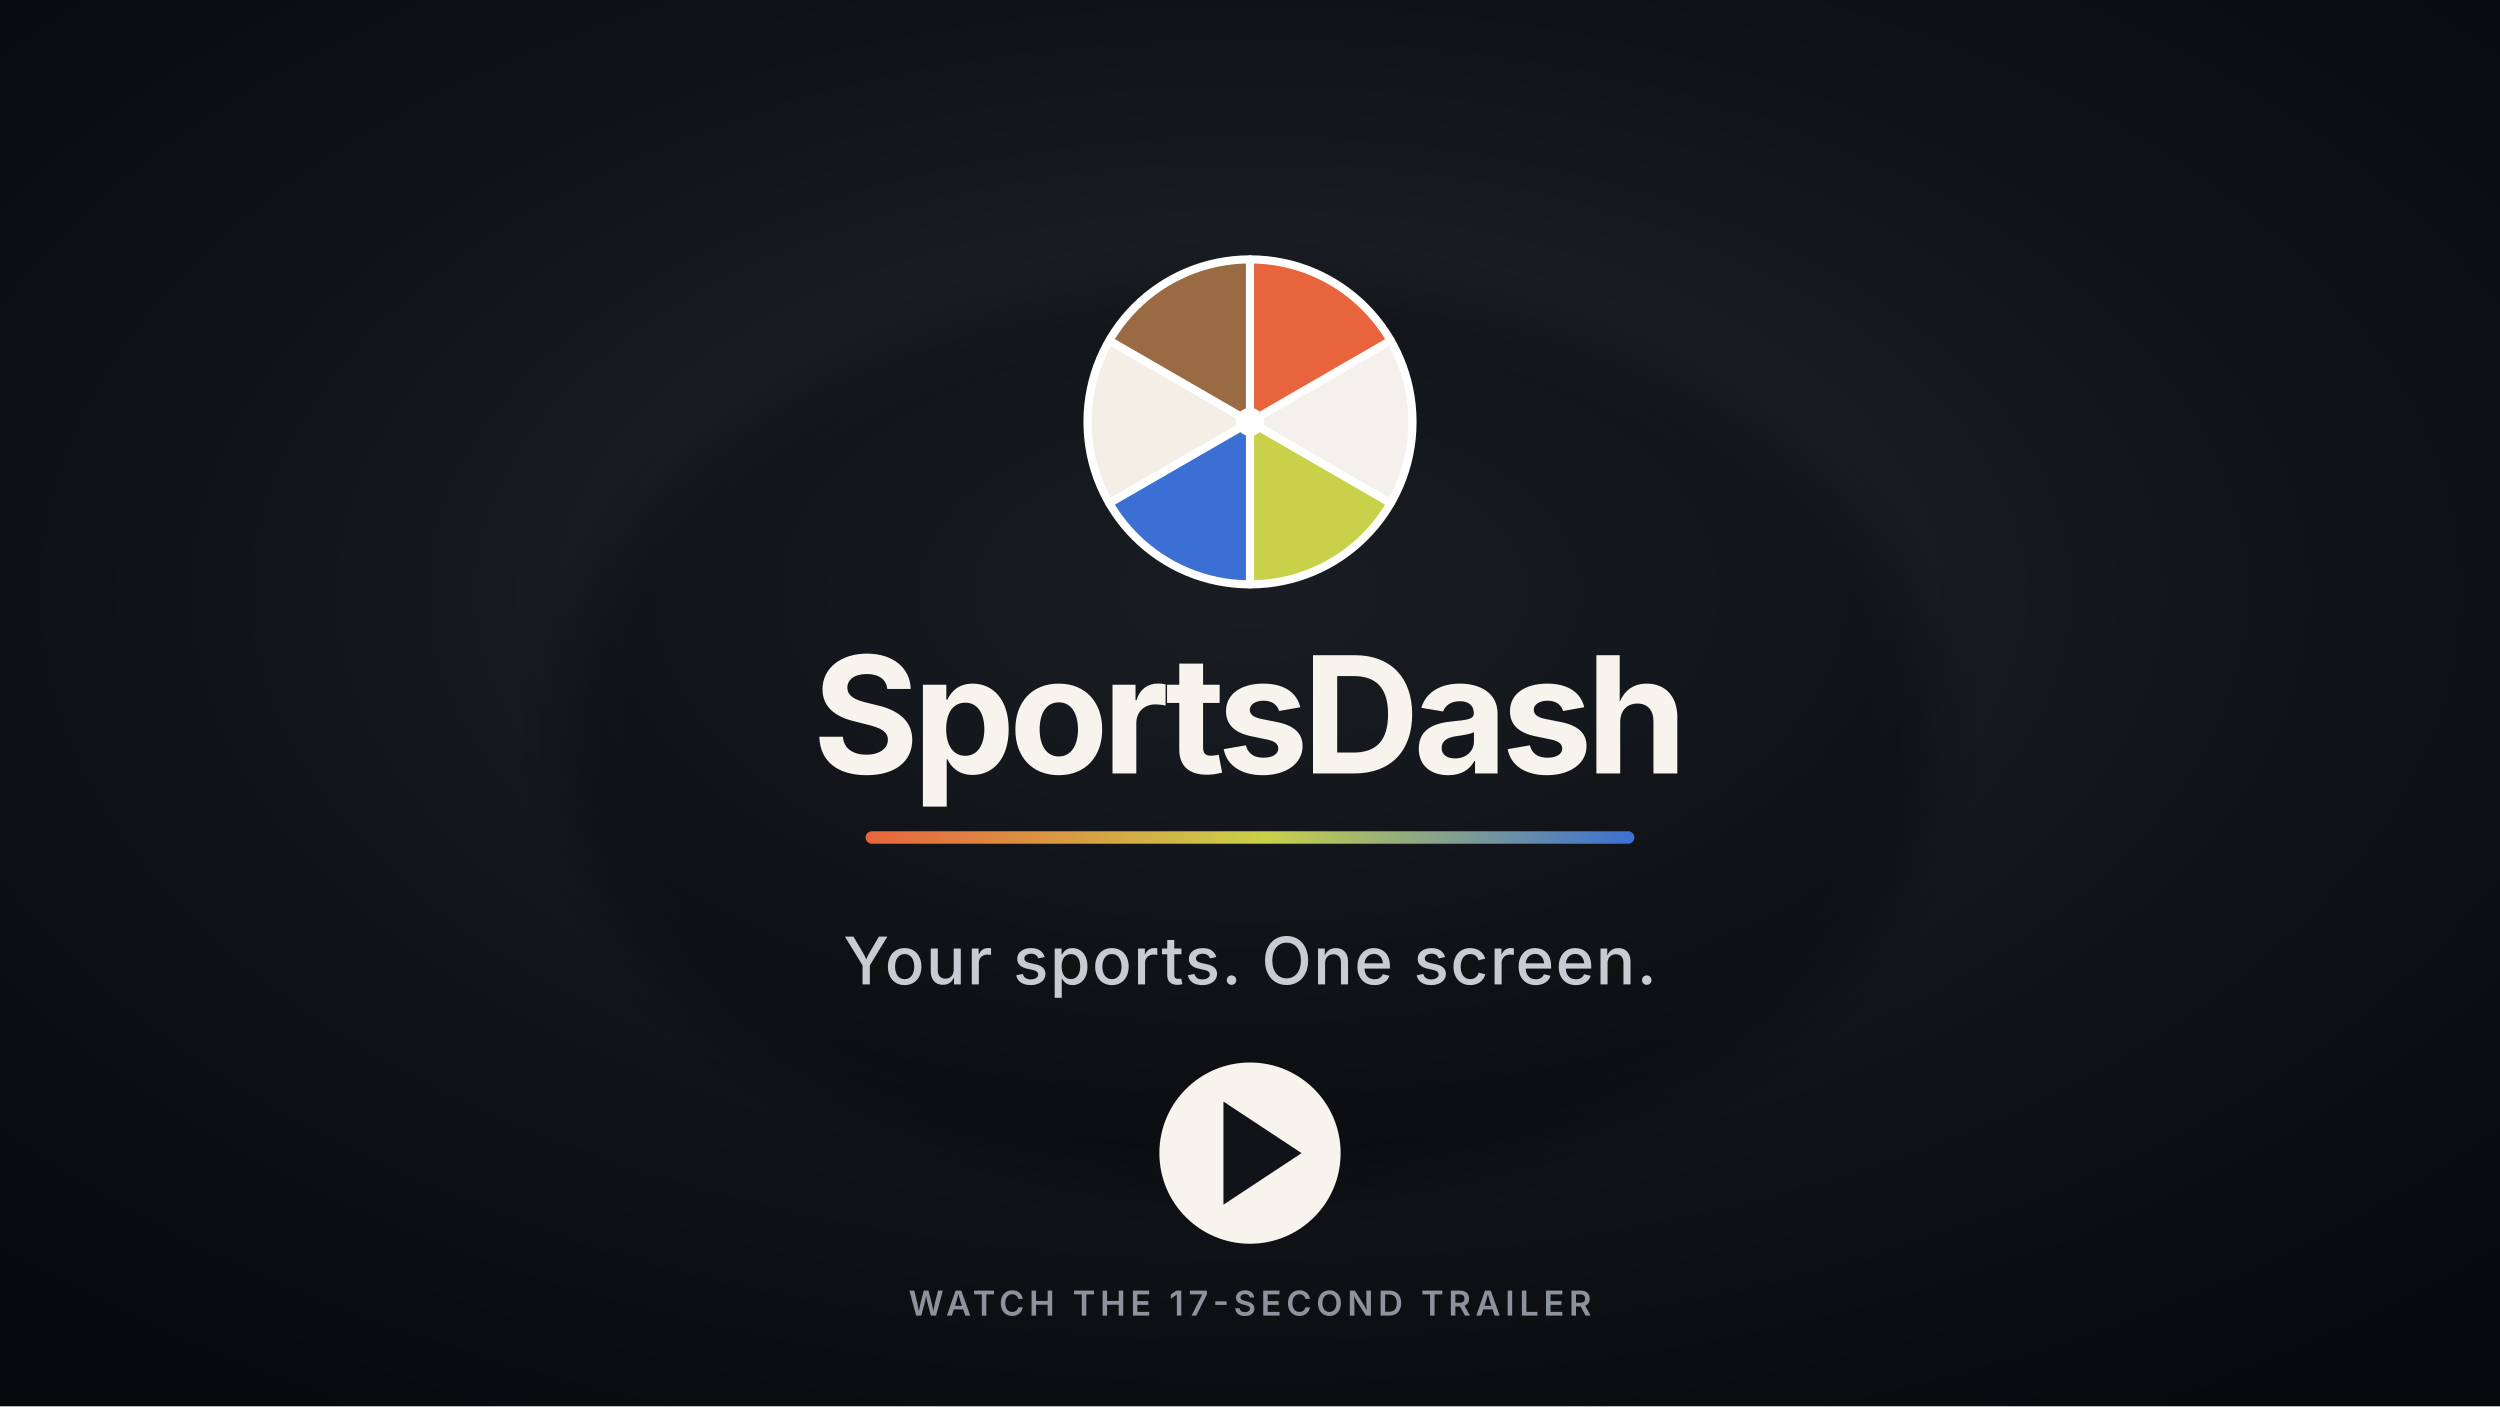
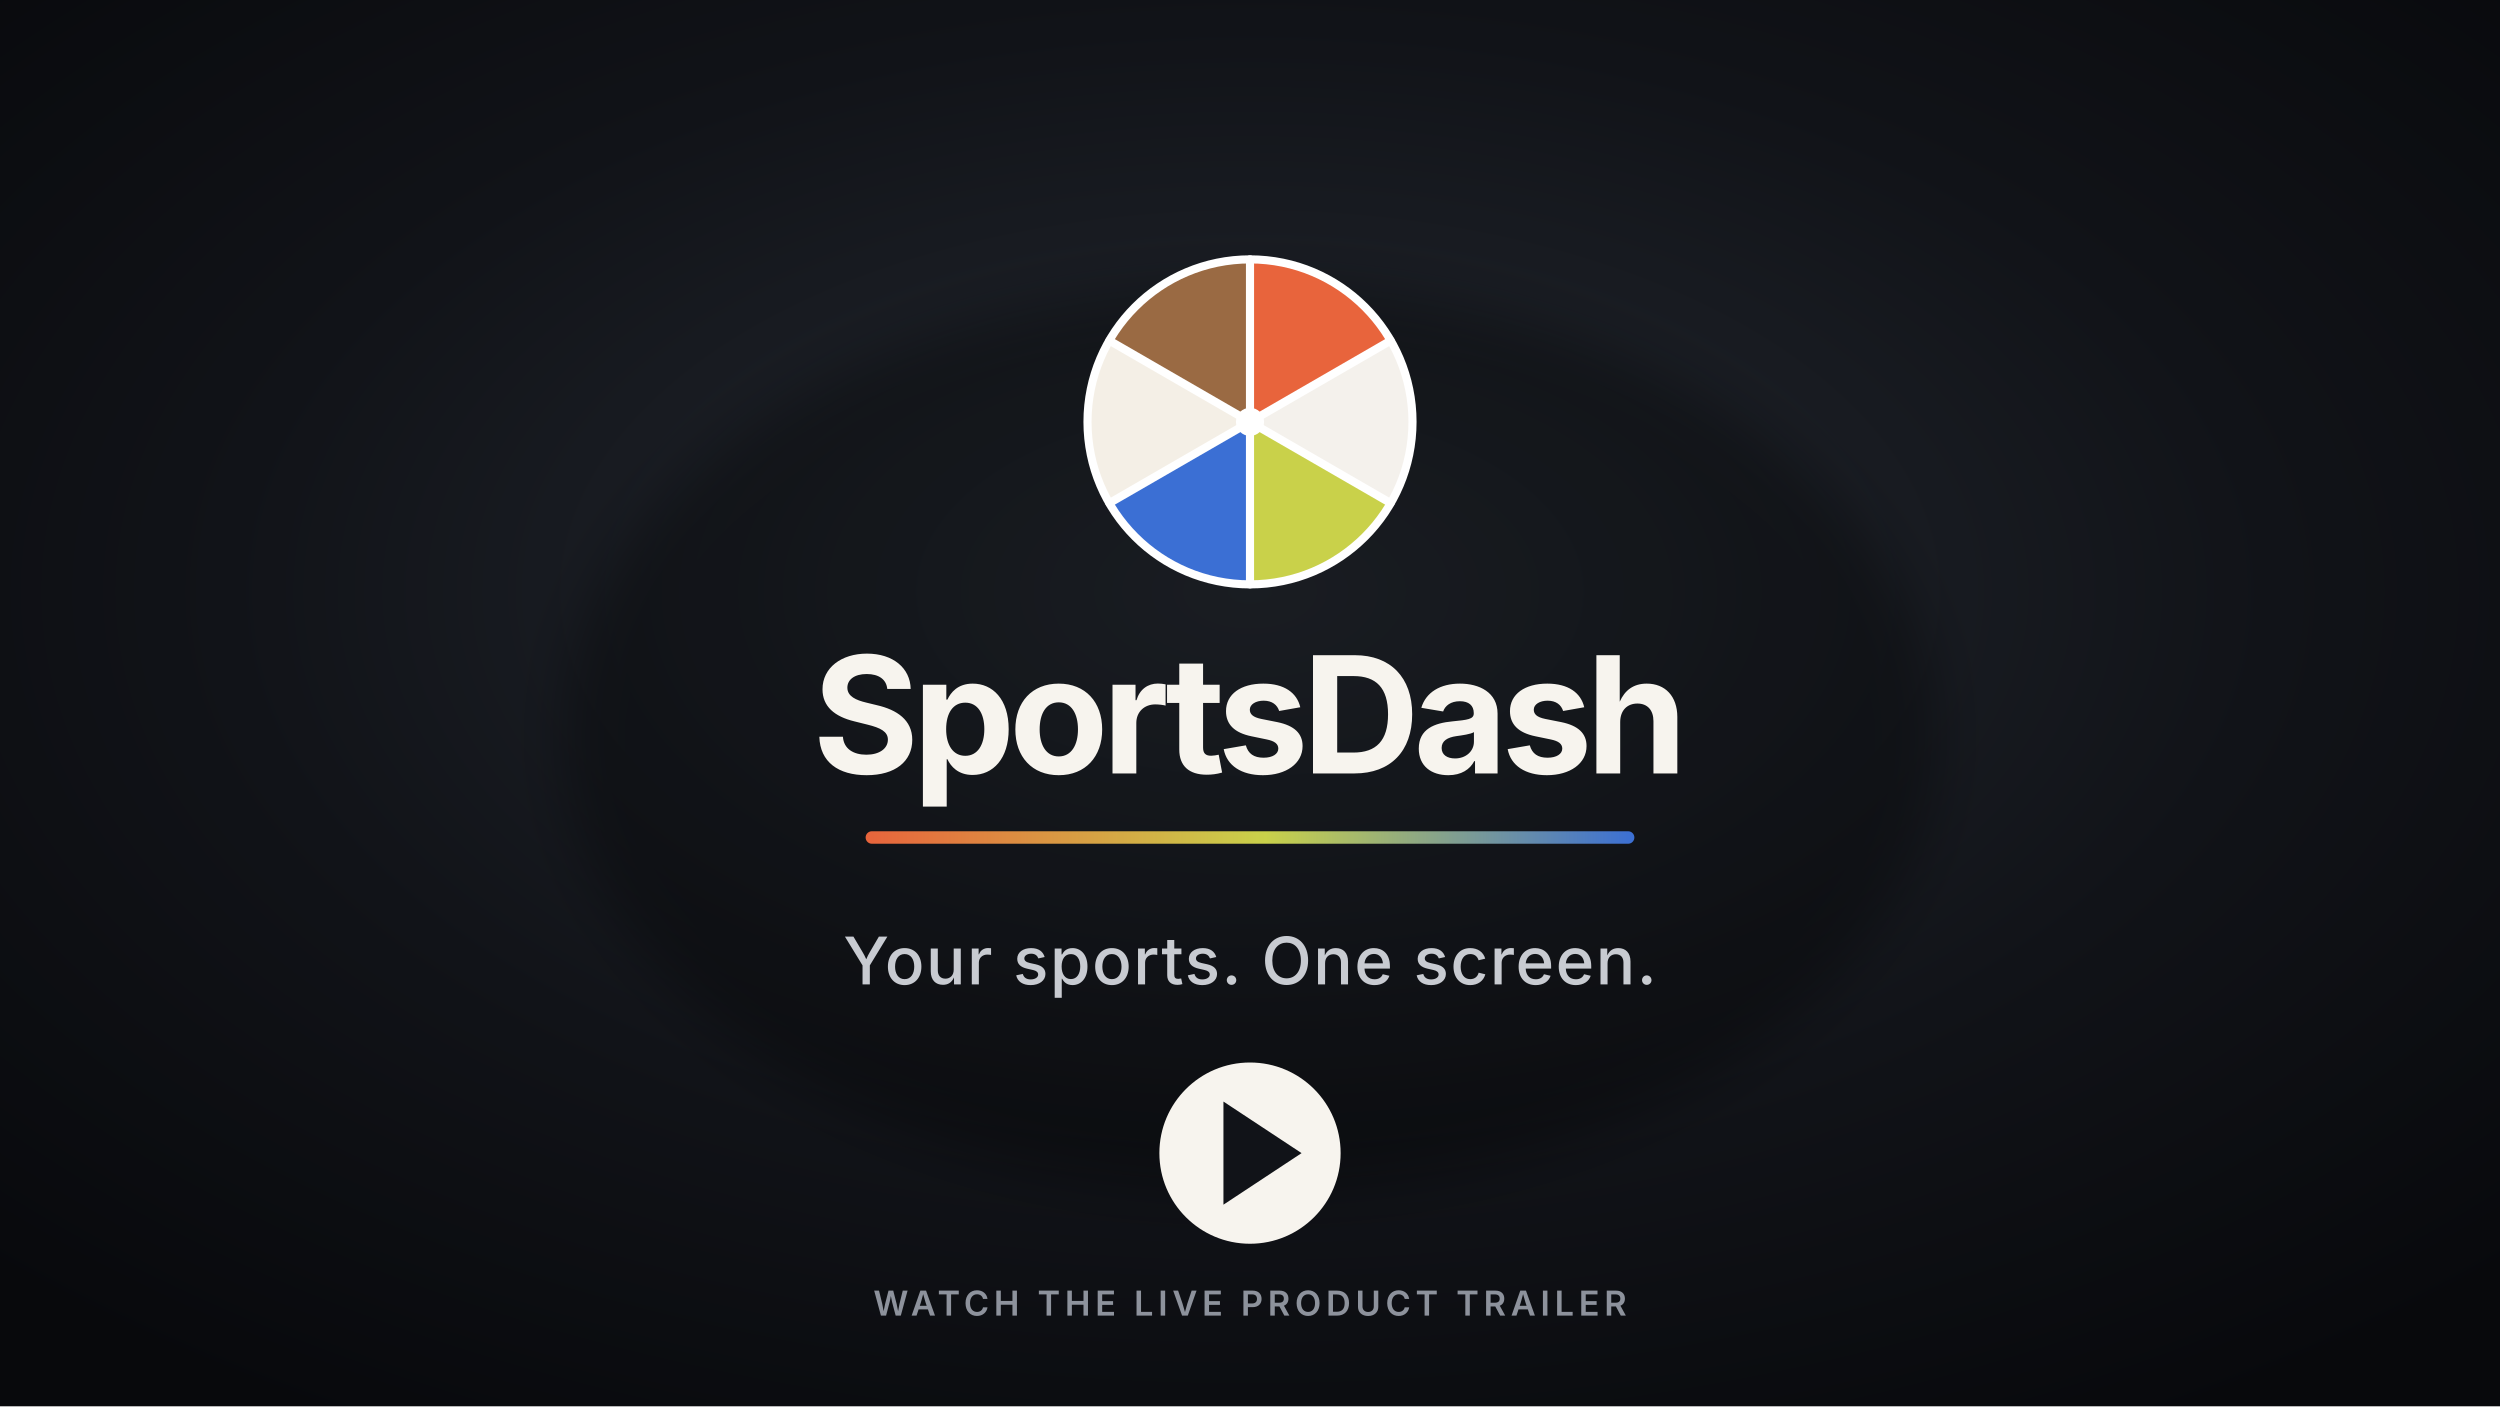
<svg xmlns="http://www.w3.org/2000/svg" viewBox="0 0 1600 900" role="img" aria-labelledby="title desc">
  <defs>
    <radialGradient id="glow" cx="50%" cy="42%" r="70%">
      <stop offset="0" stop-color="#252a32" />
      <stop offset="0.58" stop-color="#111318" />
      <stop offset="1" stop-color="#08090c" />
    </radialGradient>
    <linearGradient id="accent" x1="0" x2="1">
      <stop stop-color="#e8643c" />
      <stop offset="0.52" stop-color="#c9d14a" />
      <stop offset="1" stop-color="#3b6fd4" />
    </linearGradient>
    <filter id="shadow" x="-30%" y="-30%" width="160%" height="160%">
      <feGaussianBlur stdDeviation="18" />
    </filter>
  </defs>
  <rect width="1600" height="900" fill="url(#glow)" />
  <ellipse cx="800" cy="472" rx="440" ry="290" fill="#000" opacity=".32" filter="url(#shadow)" />
  <g transform="translate(680 150) scale(2)">
    <path d="M60 60 L60 8 A52 52 0 0 1 105 34 Z" fill="#e8643c" />
    <path d="M60 60 L105 34 A52 52 0 0 1 105 86 Z" fill="#f4f1ec" />
    <path d="M60 60 L105 86 A52 52 0 0 1 60 112 Z" fill="#c9d14a" />
    <path d="M60 60 L60 112 A52 52 0 0 1 15 86 Z" fill="#3b6fd4" />
    <path d="M60 60 L15 86 A52 52 0 0 1 15 34 Z" fill="#f4efe6" />
    <path d="M60 60 L15 34 A52 52 0 0 1 60 8 Z" fill="#9a6a43" />
    <g fill="none" stroke="#fff" stroke-width="2.6" stroke-linecap="round">
      <path d="M60 60 L60 8" />
      <path d="M60 60 L105 34" />
      <path d="M60 60 L105 86" />
      <path d="M60 60 L60 112" />
      <path d="M60 60 L15 86" />
      <path d="M60 60 L15 34" />
      <circle cx="60" cy="60" r="52" />
    </g>
    <circle cx="60" cy="60" r="4.5" fill="#fff" />
  </g>
  <text x="800" y="495" text-anchor="middle" fill="#f7f4ee" font-family="SF Pro Display, Inter, Arial, sans-serif" font-size="104" font-weight="700" letter-spacing="-4">SportsDash</text>
  <rect x="554" y="532" width="492" height="8" rx="4" fill="url(#accent)" />
  <text x="800" y="630" text-anchor="middle" fill="#c8cbd1" font-family="SF Pro Text, Inter, Arial, sans-serif" font-size="42" font-weight="500" letter-spacing="1">Your sports. One screen.</text>
  <circle cx="800" cy="738" r="58" fill="#f7f4ee" />
  <path d="M783 705 L833 738 L783 771 Z" fill="#111318" />
-   <text x="800" y="842" text-anchor="middle" fill="#8d929c" font-family="SF Pro Text, Inter, Arial, sans-serif" font-size="22" font-weight="600" letter-spacing="3">WATCH THE 17-SECOND TRAILER</text>
+   <text x="800" y="842" text-anchor="middle" fill="#8d929c" font-family="SF Pro Text, Inter, Arial, sans-serif" font-size="22" font-weight="600" letter-spacing="3">WATCH THE LIVE PRODUCT TRAILER</text>
</svg>
